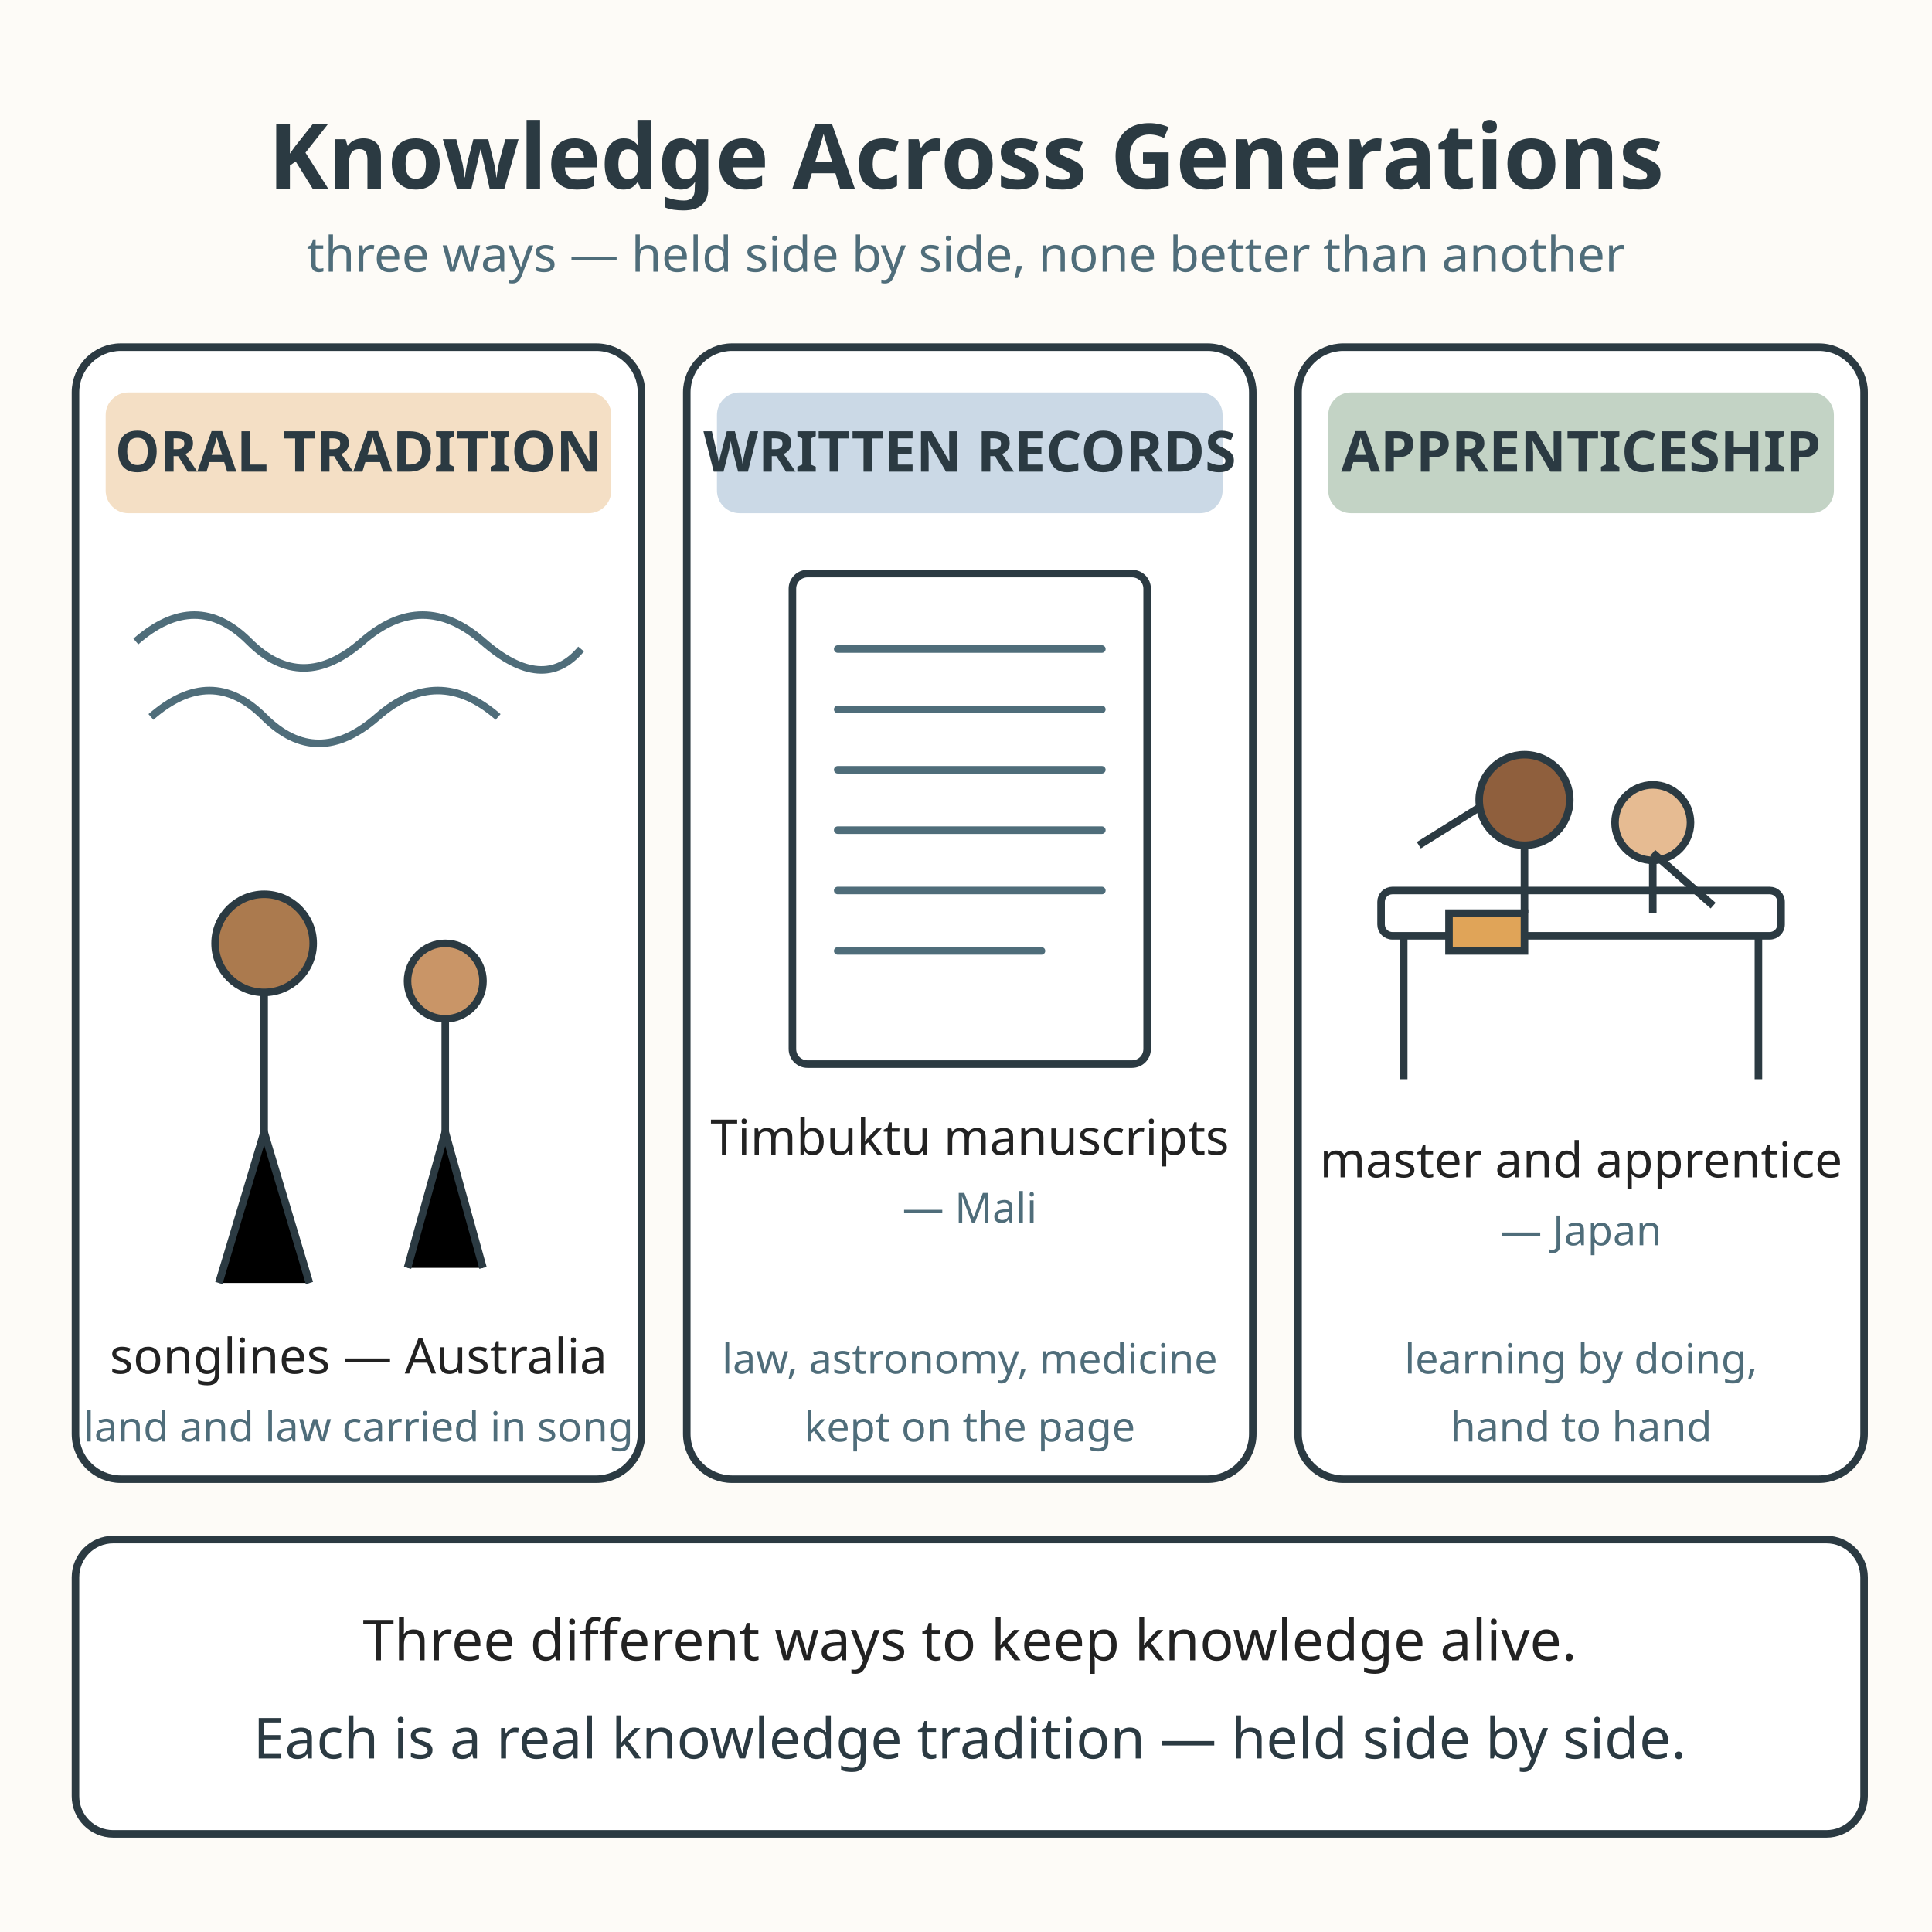
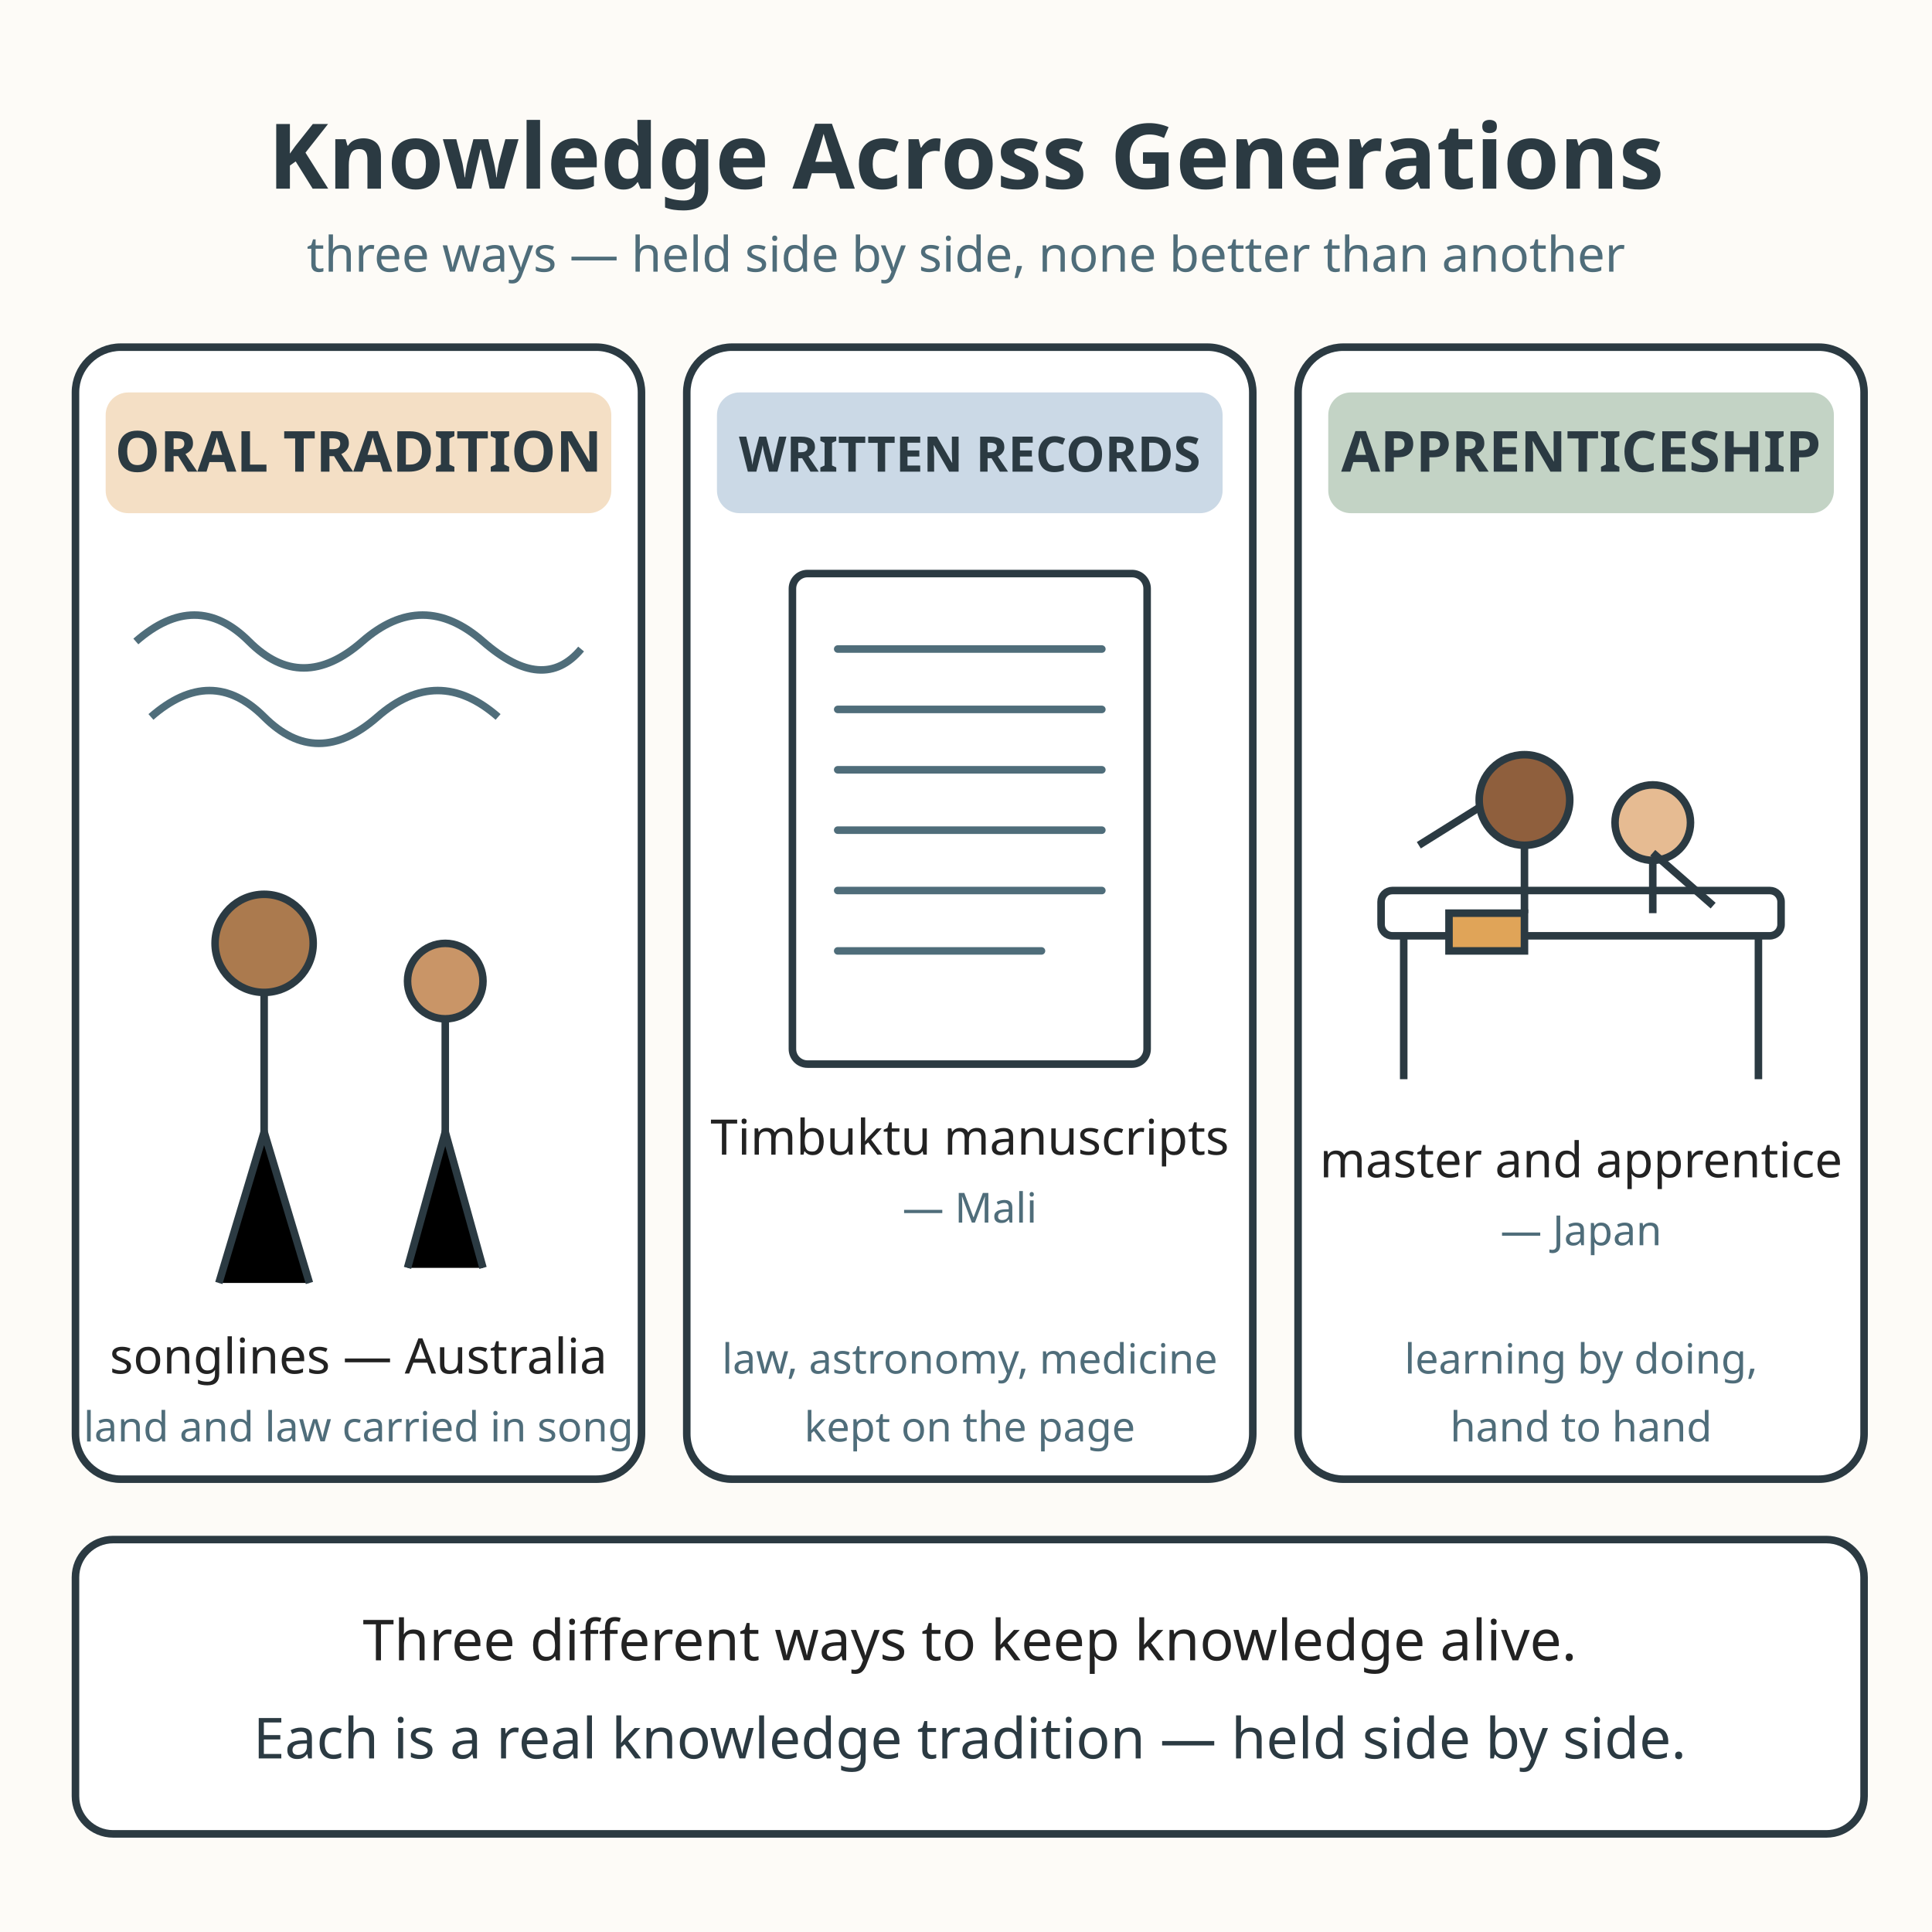
<svg xmlns="http://www.w3.org/2000/svg" viewBox="0 0 512 512" role="img" aria-labelledby="title-L-06-009-05-knowledge-across-generations desc-L-06-009-05-knowledge-across-generations">
  <rect width="512" height="512" fill="#fdfbf7" />
  <text x="256" y="50" text-anchor="middle" font-family="sans-serif" font-size="24" font-weight="bold" fill="#2b3a42">Knowledge Across Generations</text>
  <text x="256" y="72" text-anchor="middle" font-family="sans-serif" font-size="13" fill="#4f6d7a">three ways — held side by side, none better than another</text>
  <g>
    <rect x="20" y="92" width="150" height="300" rx="12" fill="#ffffff" stroke="#2b3a42" stroke-width="2" />
    <rect x="28" y="104" width="134" height="32" rx="6" fill="#e0a458" opacity="0.35" />
    <text x="95" y="125" text-anchor="middle" font-family="sans-serif" font-size="15" font-weight="bold" fill="#2b3a42">ORAL TRADITION</text>
    <path d="M36 170 Q52 156 66 170 Q80 184 96 170 Q112 156 128 170 Q144 184 154 172" fill="none" stroke="#4f6d7a" stroke-width="2" />
    <path d="M40 190 Q56 176 70 190 Q84 204 100 190 Q116 176 132 190" fill="none" stroke="#4f6d7a" stroke-width="2" />
    <circle cx="70" cy="250" r="13" fill="#ab7a4e" stroke="#2b3a42" stroke-width="2" />
    <path d="M70 263 L70 300" stroke="#2b3a42" stroke-width="2" />
    <path d="M58 340 L70 300 L82 340" stroke="#2b3a42" stroke-width="2" />
    <circle cx="118" cy="260" r="10" fill="#c99567" stroke="#2b3a42" stroke-width="2" />
    <path d="M118 270 L118 300" stroke="#2b3a42" stroke-width="2" />
    <path d="M108 336 L118 300 L128 336" stroke="#2b3a42" stroke-width="2" />
    <text x="95" y="364" text-anchor="middle" font-family="sans-serif" font-size="13" fill="#222222">songlines — Australia</text>
    <text x="95" y="382" text-anchor="middle" font-family="sans-serif" font-size="11" fill="#4f6d7a">land and law carried in song</text>
  </g>
  <g>
    <rect x="182" y="92" width="150" height="300" rx="12" fill="#ffffff" stroke="#2b3a42" stroke-width="2" />
    <rect x="190" y="104" width="134" height="32" rx="6" fill="#6b93b6" opacity="0.35" />
-     <text x="257" y="125" text-anchor="middle" font-family="sans-serif" font-size="15" font-weight="bold" fill="#2b3a42">WRITTEN RECORDS</text>
+     <text x="257" y="125" text-anchor="middle" font-family="sans-serif" font-size="13" font-weight="bold" fill="#2b3a42">WRITTEN RECORDS</text>
    <rect x="210" y="152" width="94" height="130" rx="4" fill="#ffffff" stroke="#2b3a42" stroke-width="2" />
    <line x1="222" y1="172" x2="292" y2="172" stroke="#4f6d7a" stroke-width="2" stroke-linecap="round" />
    <line x1="222" y1="188" x2="292" y2="188" stroke="#4f6d7a" stroke-width="2" stroke-linecap="round" />
    <line x1="222" y1="204" x2="292" y2="204" stroke="#4f6d7a" stroke-width="2" stroke-linecap="round" />
    <line x1="222" y1="220" x2="292" y2="220" stroke="#4f6d7a" stroke-width="2" stroke-linecap="round" />
    <line x1="222" y1="236" x2="292" y2="236" stroke="#4f6d7a" stroke-width="2" stroke-linecap="round" />
    <line x1="222" y1="252" x2="276" y2="252" stroke="#4f6d7a" stroke-width="2" stroke-linecap="round" />
    <text x="257" y="306" text-anchor="middle" font-family="sans-serif" font-size="13" fill="#222222">Timbuktu manuscripts</text>
    <text x="257" y="324" text-anchor="middle" font-family="sans-serif" font-size="11" fill="#4f6d7a">— Mali</text>
    <text x="257" y="364" text-anchor="middle" font-family="sans-serif" font-size="11" fill="#4f6d7a">law, astronomy, medicine</text>
    <text x="257" y="382" text-anchor="middle" font-family="sans-serif" font-size="11" fill="#4f6d7a">kept on the page</text>
  </g>
  <g>
    <rect x="344" y="92" width="150" height="300" rx="12" fill="#ffffff" stroke="#2b3a42" stroke-width="2" />
    <rect x="352" y="104" width="134" height="32" rx="6" fill="#7a9e7e" opacity="0.45" />
    <text x="419" y="125" text-anchor="middle" font-family="sans-serif" font-size="15" font-weight="bold" fill="#2b3a42">APPRENTICESHIP</text>
    <rect x="366" y="236" width="106" height="12" rx="3" fill="#ffffff" stroke="#2b3a42" stroke-width="2" />
    <line x1="372" y1="248" x2="372" y2="286" stroke="#2b3a42" stroke-width="2" />
    <line x1="466" y1="248" x2="466" y2="286" stroke="#2b3a42" stroke-width="2" />
    <rect x="384" y="242" width="20" height="10" fill="#e0a458" stroke="#2b3a42" stroke-width="2" />
    <circle cx="404" cy="212" r="12" fill="#8f5f3d" stroke="#2b3a42" stroke-width="2" />
    <path d="M404 224 L404 242" stroke="#2b3a42" stroke-width="2" />
    <path d="M392 214 L376 224" stroke="#2b3a42" stroke-width="2" />
    <circle cx="438" cy="218" r="10" fill="#e6bb92" stroke="#2b3a42" stroke-width="2" />
    <path d="M438 228 L438 242" stroke="#2b3a42" stroke-width="2" />
    <path d="M438 226 L454 240" stroke="#2b3a42" stroke-width="2" />
    <text x="419" y="312" text-anchor="middle" font-family="sans-serif" font-size="13" fill="#222222">master and apprentice</text>
    <text x="419" y="330" text-anchor="middle" font-family="sans-serif" font-size="11" fill="#4f6d7a">— Japan</text>
    <text x="419" y="364" text-anchor="middle" font-family="sans-serif" font-size="11" fill="#4f6d7a">learning by doing,</text>
    <text x="419" y="382" text-anchor="middle" font-family="sans-serif" font-size="11" fill="#4f6d7a">hand to hand</text>
  </g>
  <rect x="20" y="408" width="474" height="78" rx="10" fill="#ffffff" stroke="#2b3a42" stroke-width="2" />
  <text x="257" y="440" text-anchor="middle" font-family="sans-serif" font-size="15" fill="#222222">Three different ways to keep knowledge alive.</text>
  <text x="257" y="466" text-anchor="middle" font-family="sans-serif" font-size="15" fill="#2b3a42">Each is a real knowledge tradition — held side by side.</text>
</svg>
